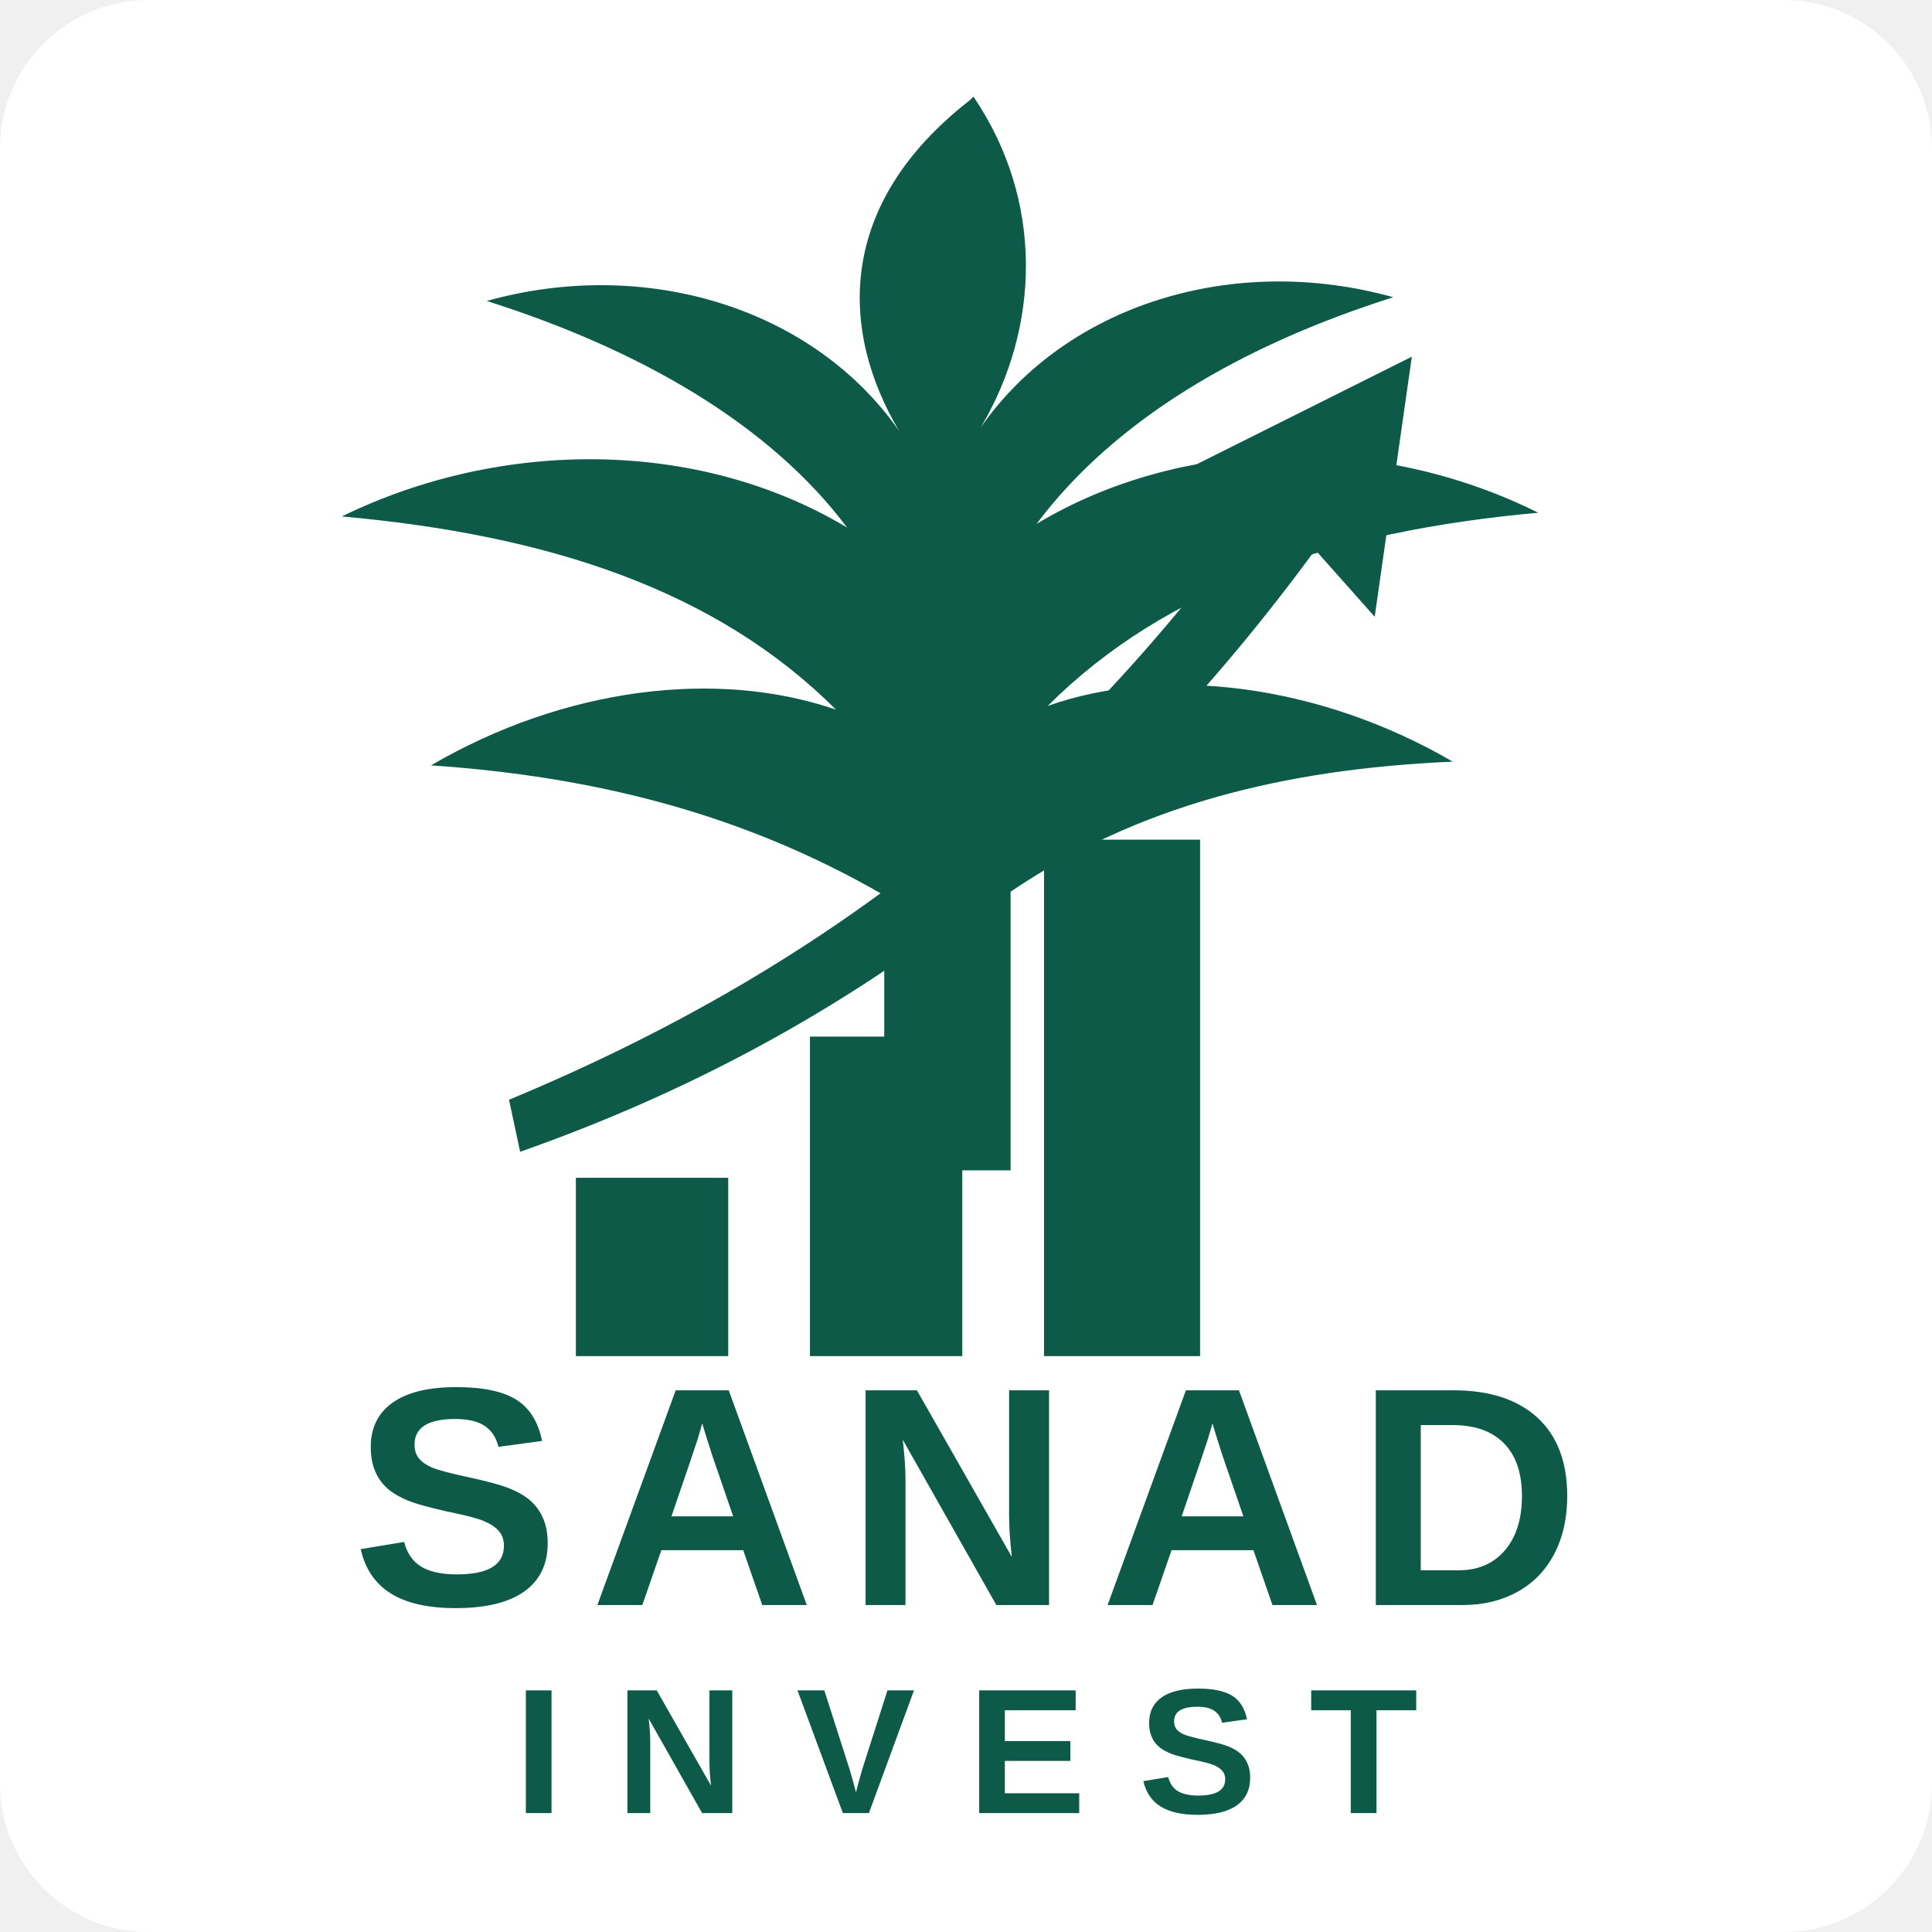
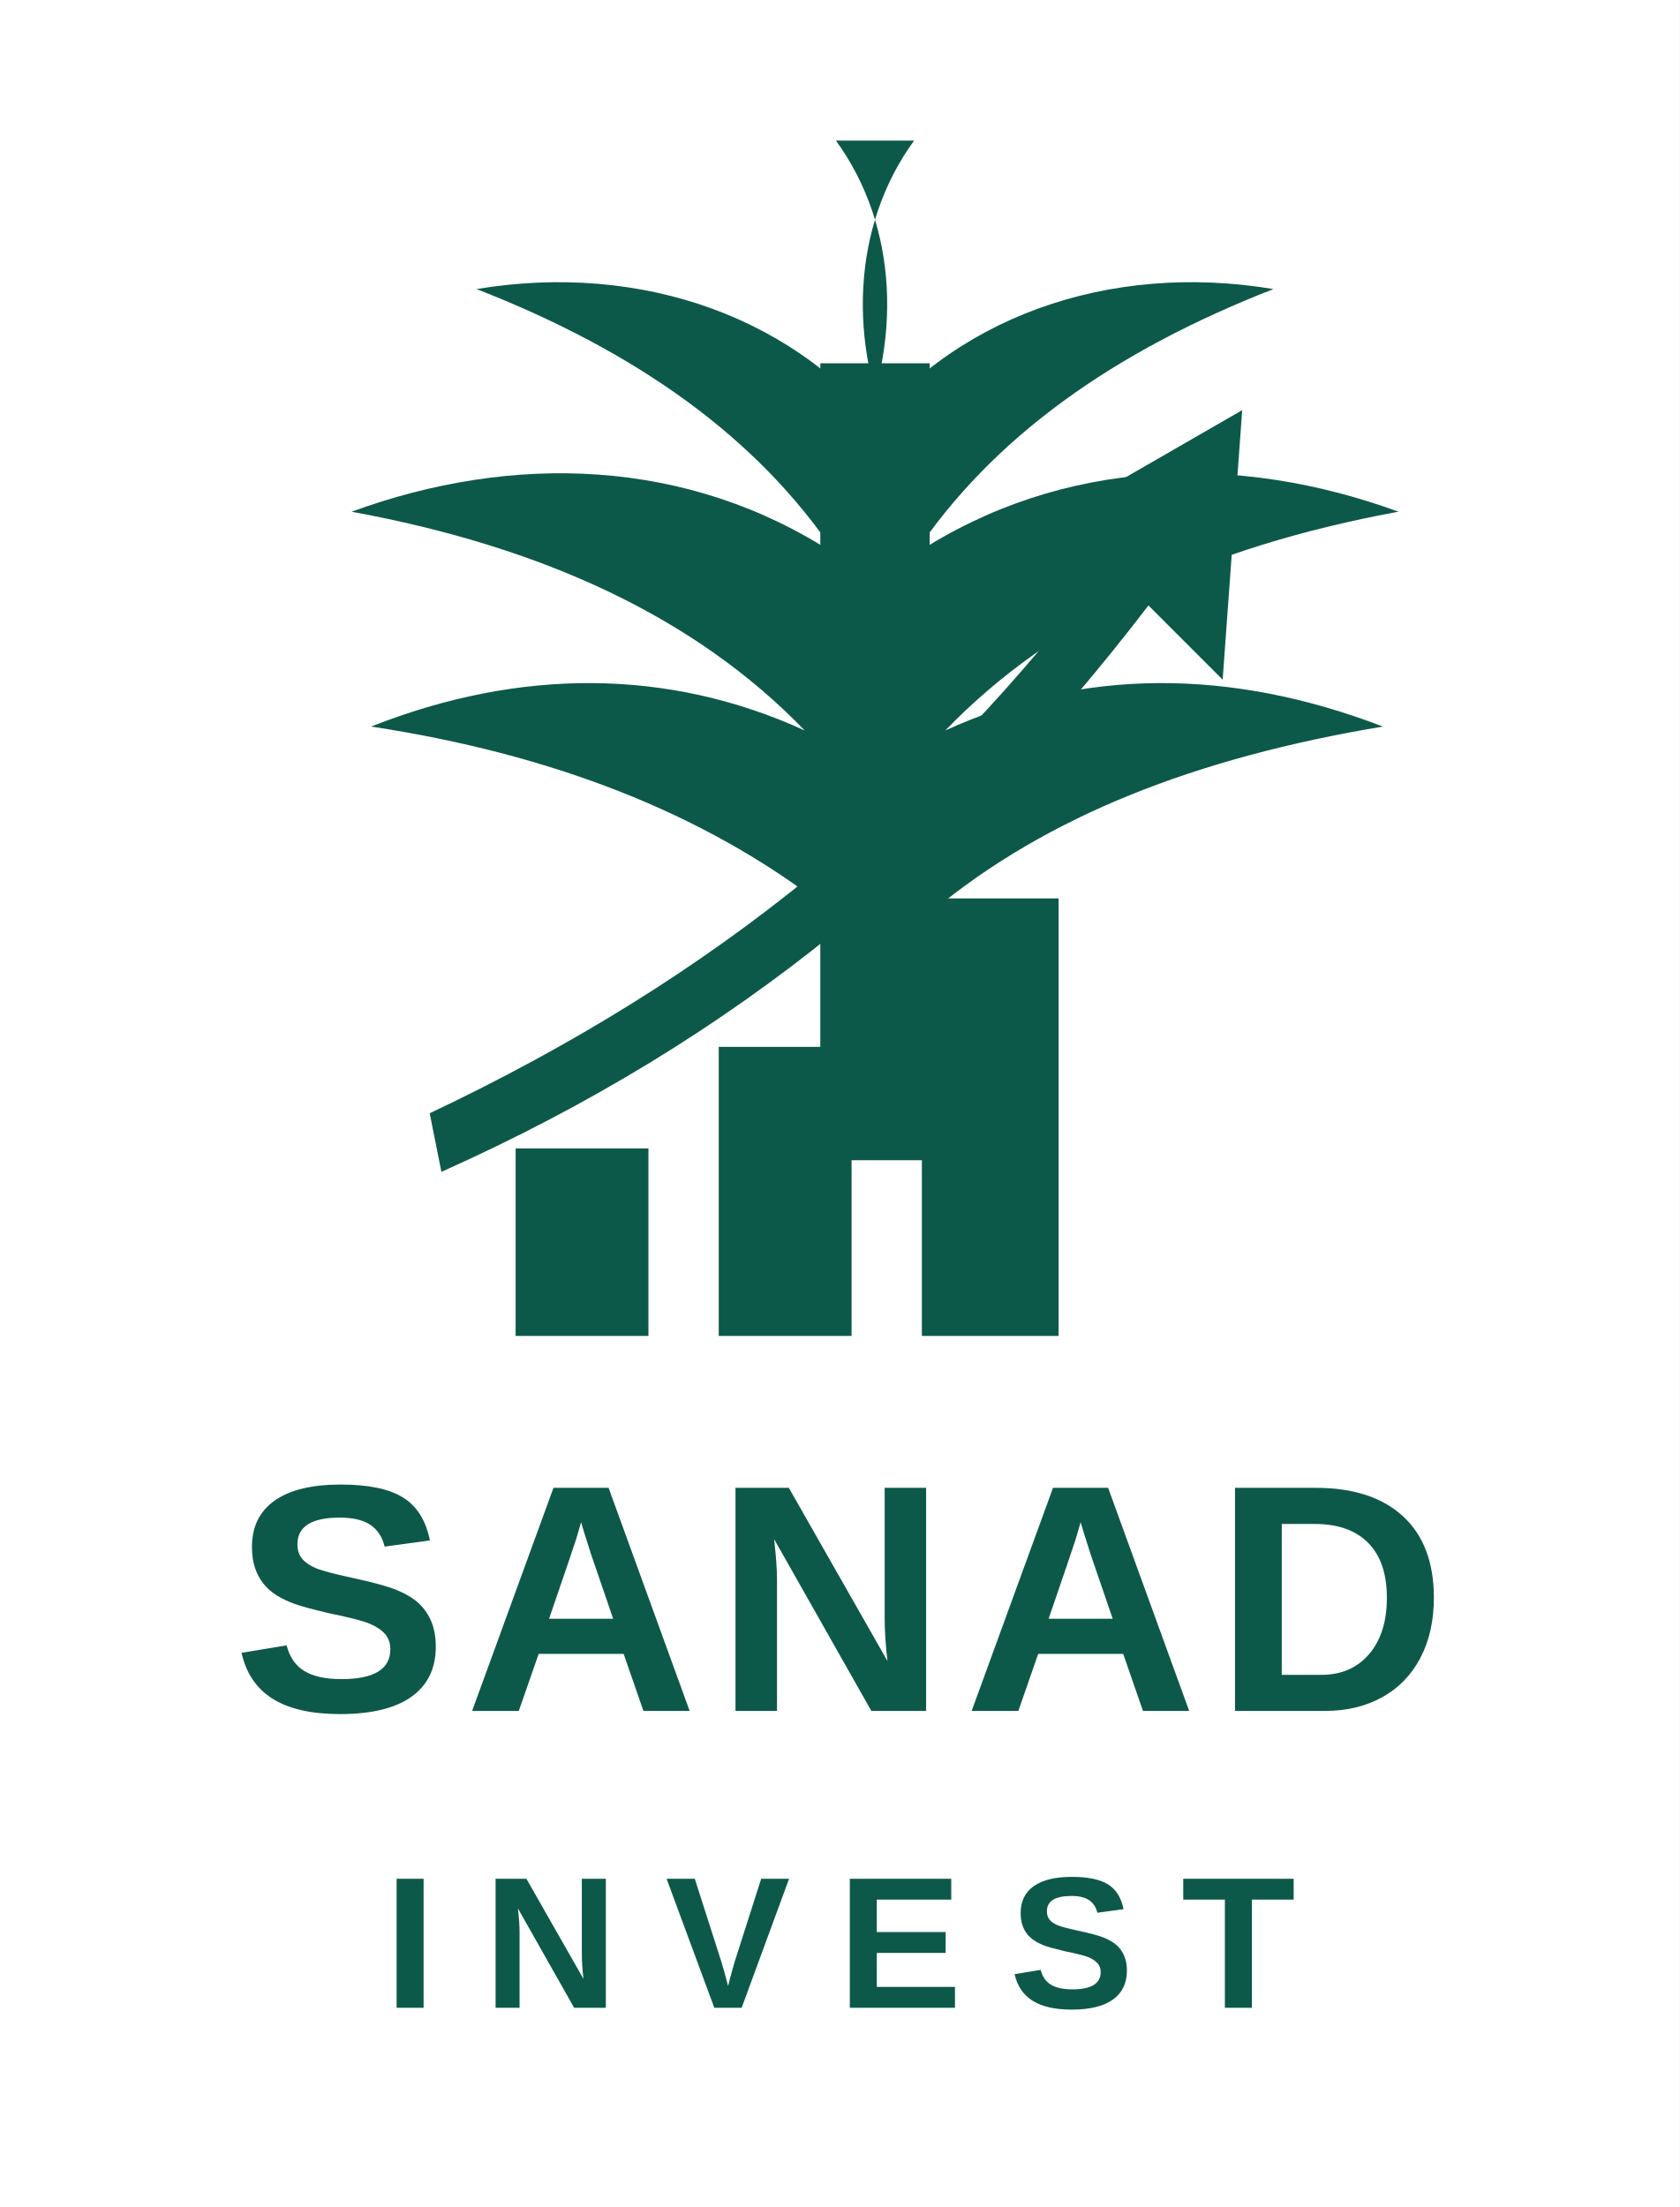
- <svg xmlns="http://www.w3.org/2000/svg" viewBox="0 0 520 520" role="img" aria-labelledby="title desc">
-   <rect width="520" height="520" rx="40" fill="#ffffff" />
-   <g fill="#0d5a49">
-     <path d="M262 26c19 28 18 62 2 89 23-33 68-47 111-35-41 13-75 33-96 61 40-24 93-24 135-3-55 5-100 20-132 52 31-11 73-6 109 15-46 2-85 12-119 35v75h-34v-74c-38-22-78-32-122-35 36-21 77-26 109-15-32-32-77-47-133-52 43-21 96-21 136 3-21-28-56-48-97-61 43-12 88 2 111 35-16-27-17-61 19-89z" />
+ <svg xmlns="http://www.w3.org/2000/svg" viewBox="0 0 430 565" role="img" aria-labelledby="title desc">
+   <rect width="430" height="565" fill="#ffffff" />
+   <g fill="#0d5949">
+     <path d="M214 36c16 22 17 52 5 78 24-33 65-47 107-40-41 16-72 38-92 68 38-25 83-26 124-11-49 9-88 27-116 56 35-16 73-16 112-1-48 8-86 23-115 47v64h-28v-65c-31-24-70-39-116-46 38-15 76-15 111 1-28-29-67-47-116-56 41-15 86-14 124 11-20-30-51-52-92-68 42-7 83 7 107 40-12-26-11-56 5-78z" />
+     <path d="M210 93h28v204h-28z" />
  </g>
-   <g fill="#0d5a49">
-     <path d="M155 317h41v48h-41z" />
-     <path d="M218 279h41v86h-41z" />
-     <path d="M281 226h42v139h-42z" />
-     <path d="M137 296c89-37 151-89 203-161l-24-7 64-32-10 70-16-18c-55 75-123 130-214 162z" />
+   <g fill="#0d5949">
+     <path d="M132 294h34v48h-34z" />
+     <path d="M184 268h34v74h-34z" />
+     <path d="M236 230h35v112h-35z" />
+     <path d="M110 285c74-35 128-80 174-141l-25-5 59-34-5 69-19-19c-49 64-105 111-181 145z" />
  </g>
-   <text x="260" y="432" text-anchor="middle" font-family="Arial, Helvetica, sans-serif" font-size="84" font-weight="900" letter-spacing="8" fill="#0d5a49">SANAD</text>
-   <text x="260" y="488" text-anchor="middle" font-family="Arial, Helvetica, sans-serif" font-size="48" font-weight="800" letter-spacing="14" fill="#0d5a49">INVEST</text>
+   <text x="215" y="438" text-anchor="middle" font-family="Arial, Helvetica, sans-serif" font-size="83" font-weight="900" letter-spacing="4" fill="#0d5949">SANAD</text>
+   <text x="215" y="514" text-anchor="middle" font-family="Arial, Helvetica, sans-serif" font-size="48" font-weight="800" letter-spacing="12" fill="#0d5949">INVEST</text>
</svg>
